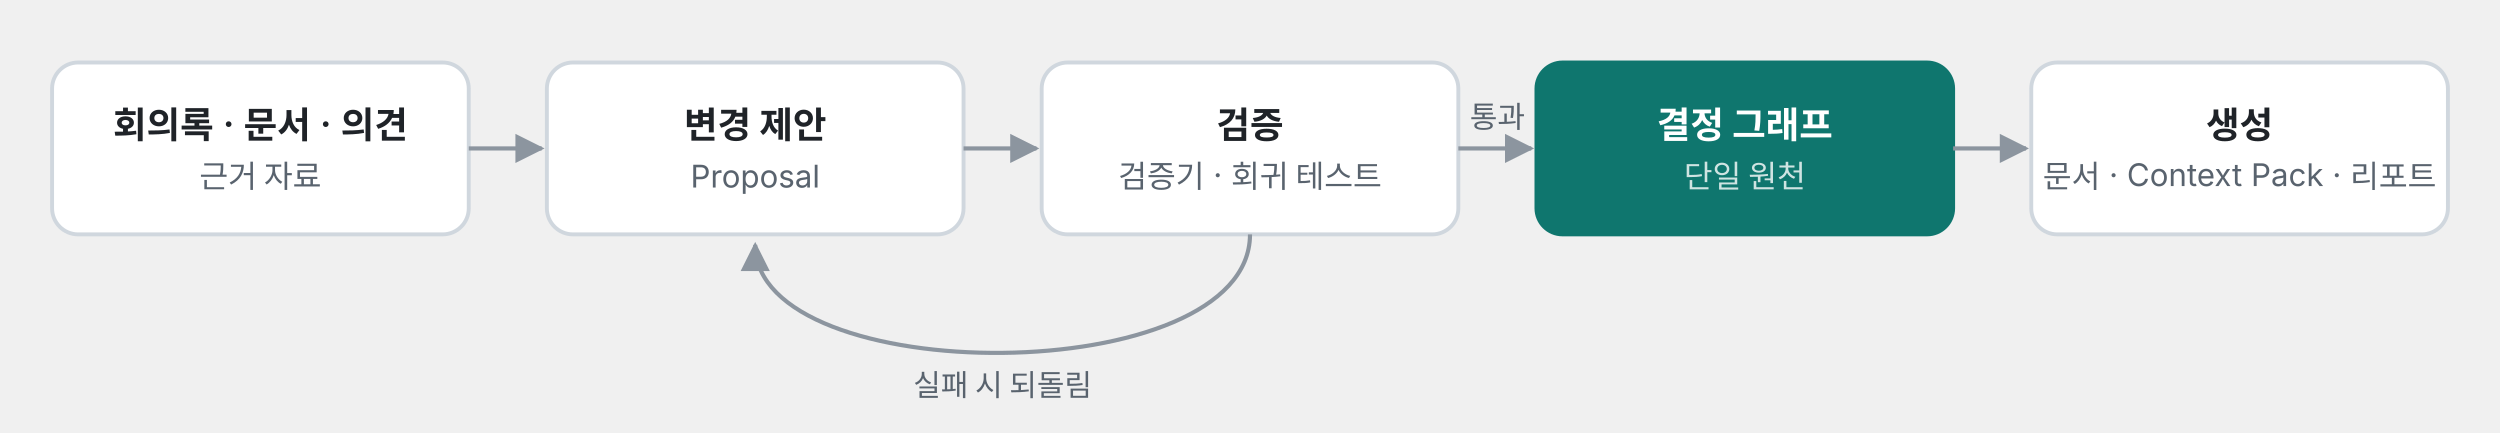
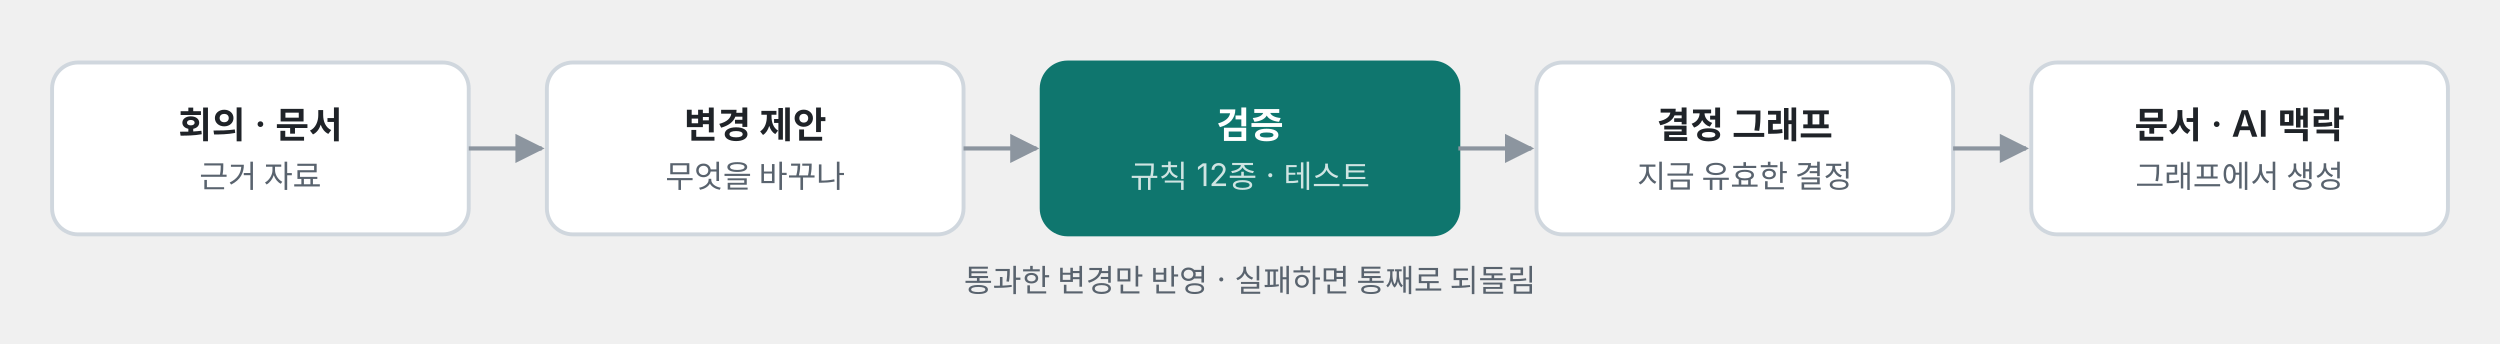
- <svg xmlns="http://www.w3.org/2000/svg" width="960" height="166" viewBox="0 0 960 166" font-family="-apple-system, BlinkMacSystemFont, 'Segoe UI', 'Apple SD Gothic Neo', 'Malgun Gothic', 'Noto Sans KR', sans-serif">
+ <svg xmlns="http://www.w3.org/2000/svg" width="960" height="132" viewBox="0 0 960 132" font-family="-apple-system, BlinkMacSystemFont, 'Segoe UI', 'Apple SD Gothic Neo', 'Malgun Gothic', 'Noto Sans KR', sans-serif">
  <defs>
    <marker id="a" viewBox="0 0 10 10" refX="9" refY="5" markerWidth="7" markerHeight="7" orient="auto-start-reverse">
      <path d="M0 0 L10 5 L0 10 z" fill="#8C959F" />
    </marker>
  </defs>
  <rect x="20" y="24" width="160" height="66" rx="10" fill="#FFFFFF" stroke="#D0D7DE" stroke-width="1.5" />
-   <text x="100.0" y="53.0" text-anchor="middle" font-size="14" font-weight="600" fill="#1F2328">회의록 · 문서 · 의견</text>
+   <text x="100.0" y="53.0" text-anchor="middle" font-size="14" font-weight="600" fill="#1F2328">회의 · 문서</text>
  <text x="100.0" y="72.0" text-anchor="middle" font-size="12" fill="#59636E">근거 자료</text>
  <rect x="210" y="24" width="160" height="66" rx="10" fill="#FFFFFF" stroke="#D0D7DE" stroke-width="1.5" />
  <text x="290.0" y="53.0" text-anchor="middle" font-size="14" font-weight="600" fill="#1F2328">변경 제안</text>
-   <text x="290.0" y="72.0" text-anchor="middle" font-size="12" fill="#59636E">Proposal</text>
-   <rect x="400" y="24" width="160" height="66" rx="10" fill="#FFFFFF" stroke="#D0D7DE" stroke-width="1.5" />
-   <text x="480.0" y="53.0" text-anchor="middle" font-size="14" font-weight="600" fill="#1F2328">검증</text>
-   <text x="480.0" y="72.0" text-anchor="middle" font-size="12" fill="#59636E">검증기 · 회귀 테스트</text>
-   <rect x="590" y="24" width="160" height="66" rx="10" fill="#0F766E" stroke="#0F766E" stroke-width="1.5" />
-   <text x="670.0" y="53.0" text-anchor="middle" font-size="14" font-weight="600" fill="#FFFFFF">결정 그래프</text>
-   <text x="670.0" y="72.0" text-anchor="middle" font-size="12" fill="#FFFFFFCC">단일 원천</text>
+   <text x="290.0" y="72.0" text-anchor="middle" font-size="12" fill="#59636E">무엇을 바꾸나</text>
+   <rect x="400" y="24" width="160" height="66" rx="10" fill="#0F766E" stroke="#0F766E" stroke-width="1.5" />
+   <text x="480.0" y="53.0" text-anchor="middle" font-size="14" font-weight="600" fill="#FFFFFF">검증</text>
+   <text x="480.0" y="72.0" text-anchor="middle" font-size="12" fill="#FFFFFFCC">규칙 12종 · 테스트</text>
+   <rect x="590" y="24" width="160" height="66" rx="10" fill="#FFFFFF" stroke="#D0D7DE" stroke-width="1.5" />
+   <text x="670.0" y="53.0" text-anchor="middle" font-size="14" font-weight="600" fill="#1F2328">결정 그래프</text>
+   <text x="670.0" y="72.0" text-anchor="middle" font-size="12" fill="#59636E">지금 유효한 결정</text>
  <rect x="780" y="24" width="160" height="66" rx="10" fill="#FFFFFF" stroke="#D0D7DE" stroke-width="1.5" />
-   <text x="860.0" y="53.0" text-anchor="middle" font-size="14" font-weight="600" fill="#1F2328">생성</text>
-   <text x="860.0" y="72.0" text-anchor="middle" font-size="12" fill="#59636E">문서 · Context Pack · 리포트</text>
-   <path d="M180 57.0 H208" fill="none" stroke="#8C959F" stroke-width="1.6" marker-end="url(#a)" />
-   <path d="M370 57.0 H398" fill="none" stroke="#8C959F" stroke-width="1.6" marker-end="url(#a)" />
-   <path d="M560 57.0 H588" fill="none" stroke="#8C959F" stroke-width="1.6" marker-end="url(#a)" />
-   <text x="575.0" y="49.0" text-anchor="middle" font-size="11.5" fill="#59636E">통과</text>
-   <path d="M750 57.0 H778" fill="none" stroke="#8C959F" stroke-width="1.6" marker-end="url(#a)" />
-   <path d="M480.0 90 C480.0 150, 290.0 150, 290.0 94" fill="none" stroke="#8C959F" stroke-width="1.6" marker-end="url(#a)" />
-   <text x="385.0" y="152" text-anchor="middle" font-size="11.5" fill="#59636E">실패 시 되돌림</text>
+   <text x="860.0" y="53.0" text-anchor="middle" font-size="14" font-weight="600" fill="#1F2328">문서 · AI 맥락</text>
+   <text x="860.0" y="72.0" text-anchor="middle" font-size="12" fill="#59636E">그래프에서 생성</text>
+   <path d="M180 57 H208" fill="none" stroke="#8C959F" stroke-width="1.6" marker-end="url(#a)" />
+   <path d="M370 57 H398" fill="none" stroke="#8C959F" stroke-width="1.6" marker-end="url(#a)" />
+   <path d="M560 57 H588" fill="none" stroke="#8C959F" stroke-width="1.6" marker-end="url(#a)" />
+   <path d="M750 57 H778" fill="none" stroke="#8C959F" stroke-width="1.6" marker-end="url(#a)" />
+   <text x="480" y="112" text-anchor="middle" font-size="12" fill="#59636E">통과한 변경만 반영 · 실패하면 통째로 되돌림</text>
</svg>
